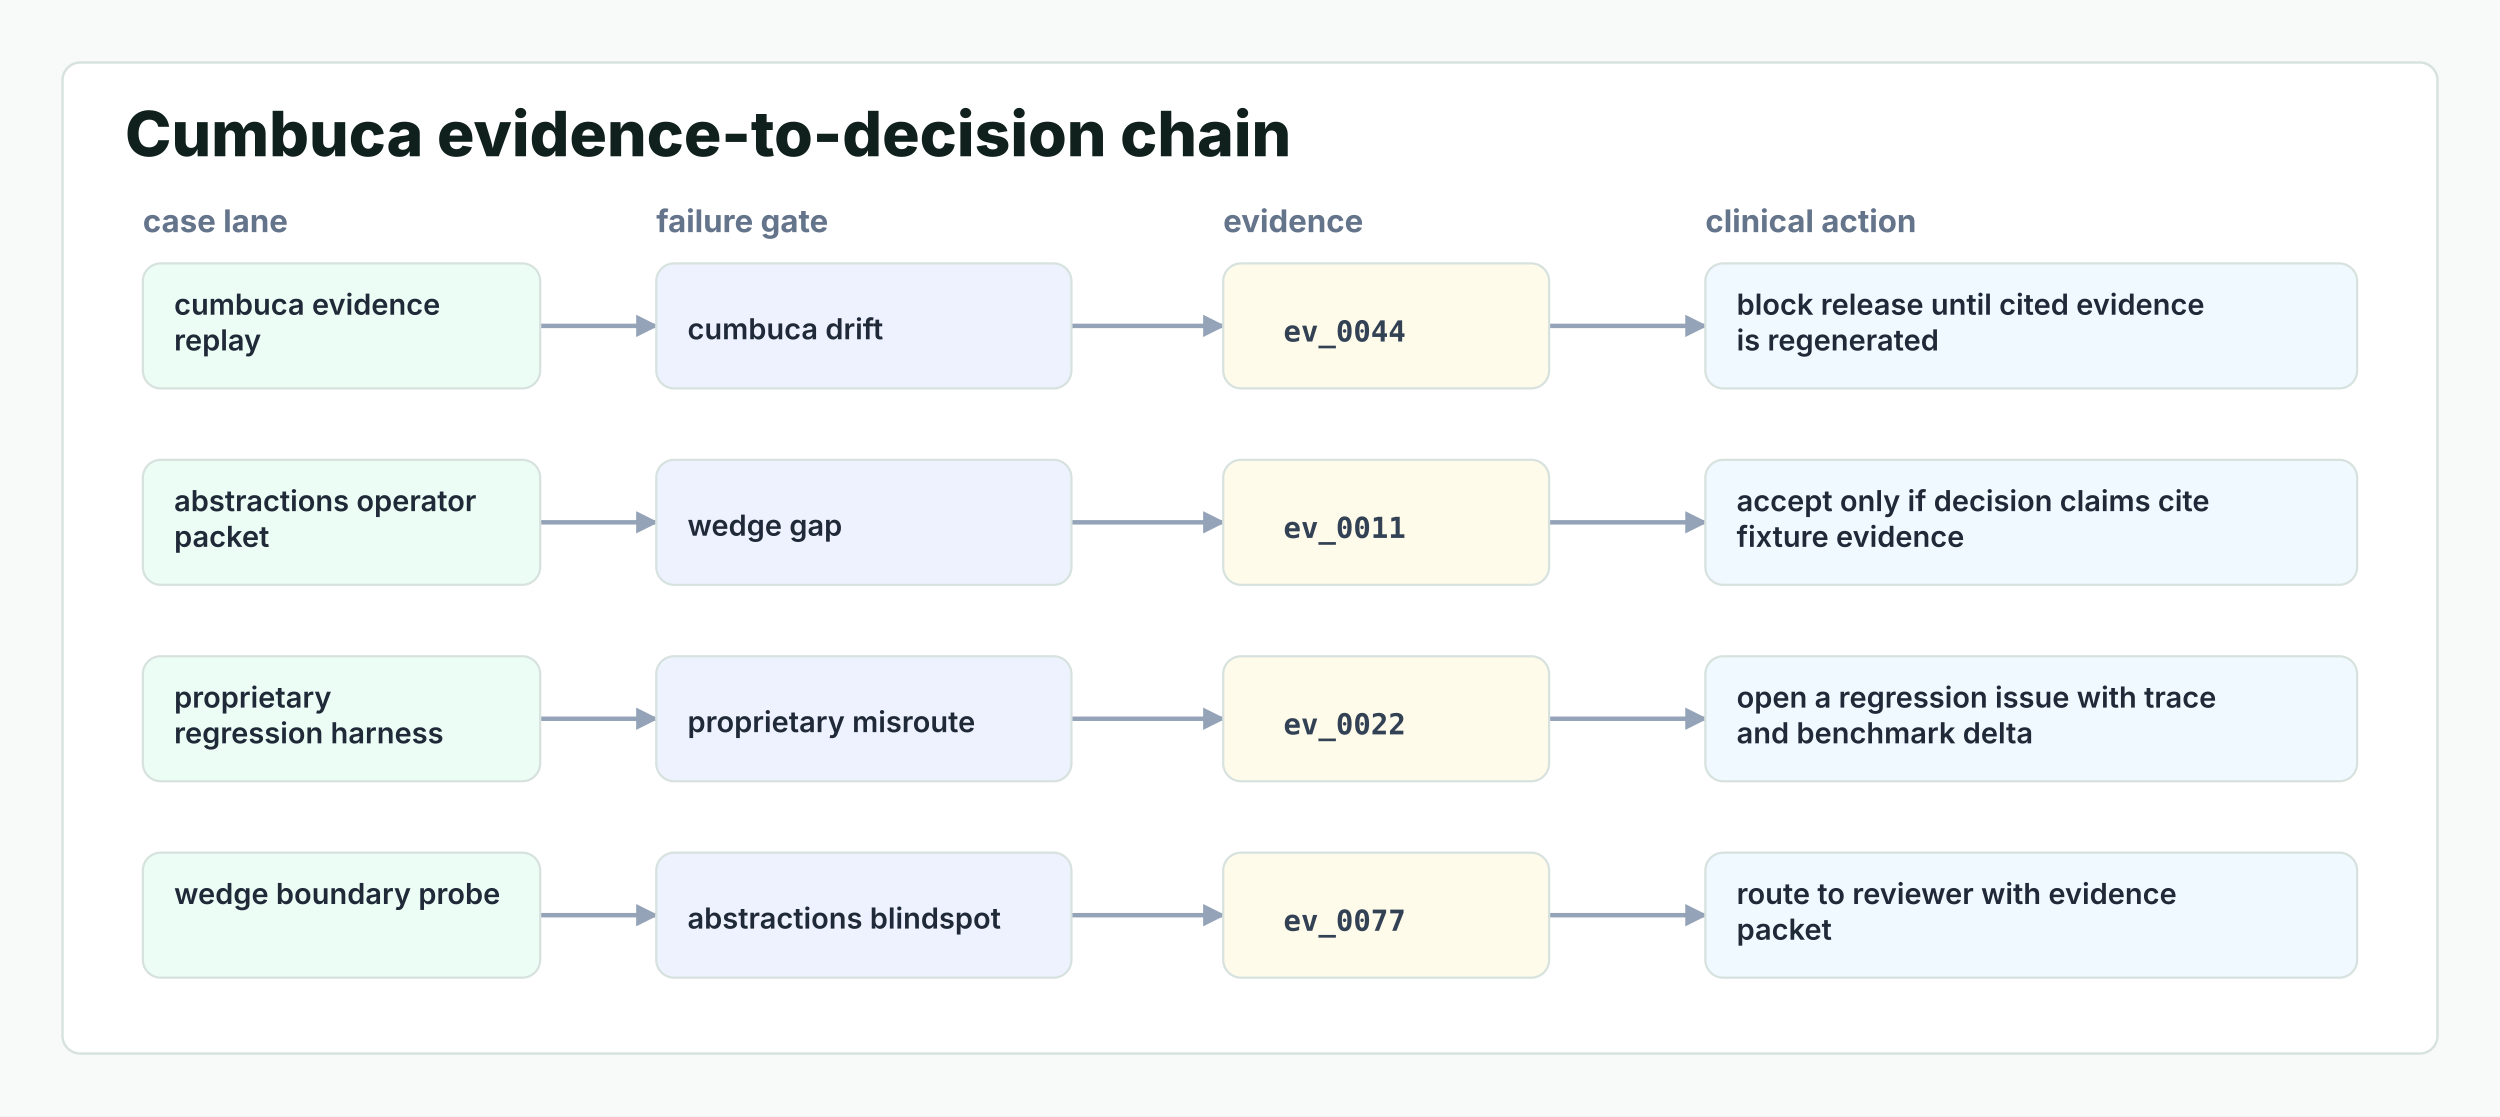
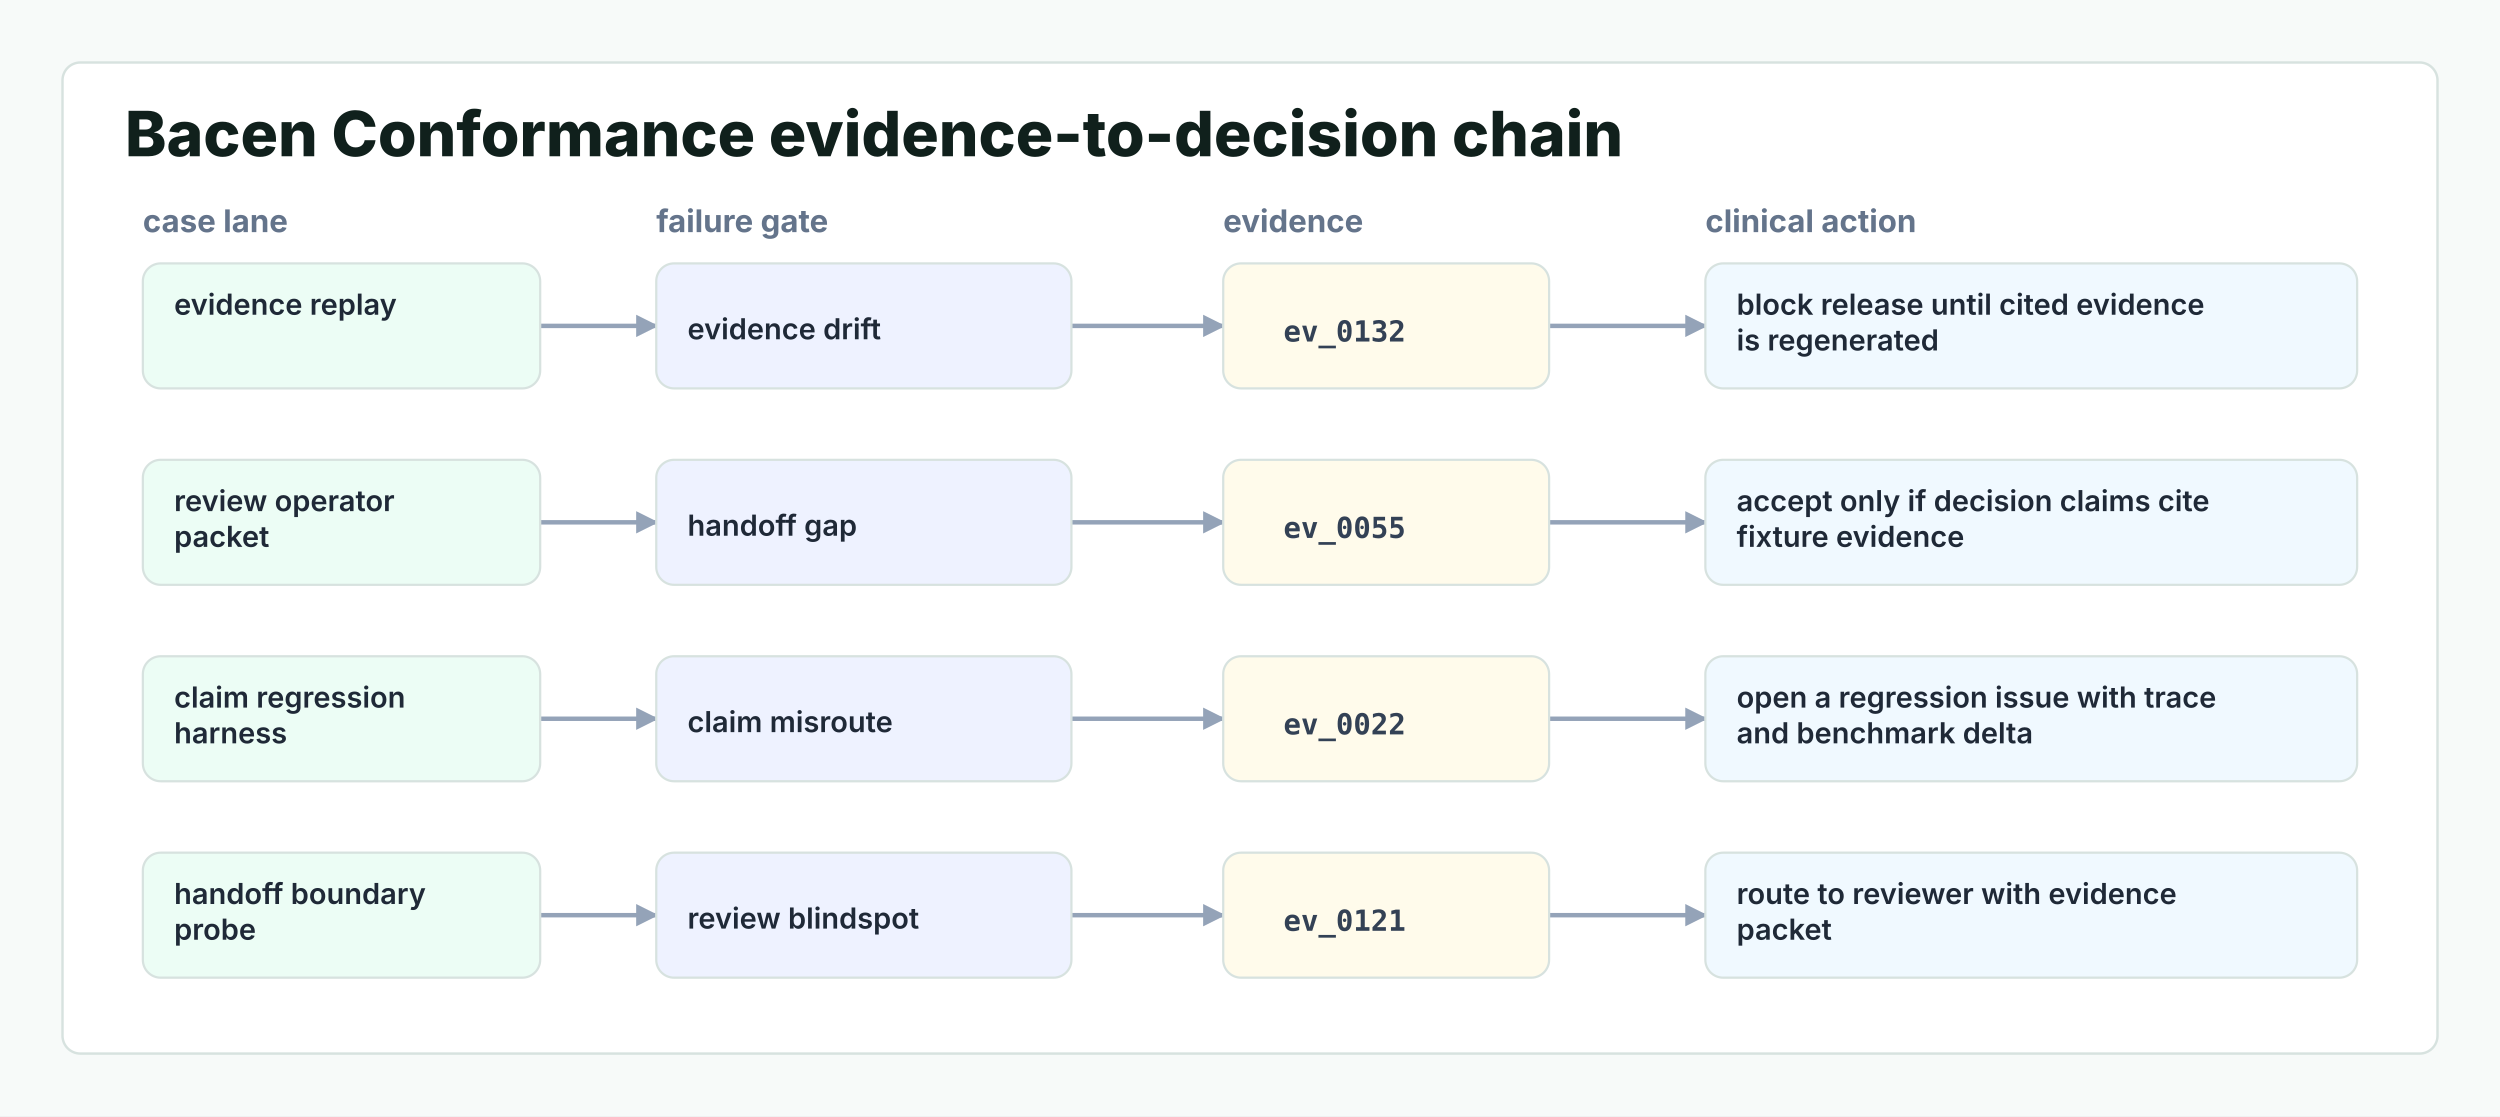
- <svg xmlns="http://www.w3.org/2000/svg" width="1120" height="500" viewBox="0 0 1120 500" role="img" aria-label="Cumbuca evidence map">
+ <svg xmlns="http://www.w3.org/2000/svg" width="1120" height="500" viewBox="0 0 1120 500" role="img" aria-label="Bacen Conformance evidence map">
  <defs>
    <style>
      .bg { fill:#f7faf9; }
      .panel { fill:#ffffff; stroke:#d7e2df; stroke-width:1.1; }
      .title { font:760 28px -apple-system,BlinkMacSystemFont,"Segoe UI",sans-serif; fill:#10201c; }
      .node { font:620 13px -apple-system,BlinkMacSystemFont,"Segoe UI",sans-serif; fill:#1f2937; }
      .head { font:700 14px -apple-system,BlinkMacSystemFont,"Segoe UI",sans-serif; fill:#64748b; }
      .mono { font:720 13px ui-monospace,SFMono-Regular,Menlo,monospace; fill:#334155; }
      .edge { stroke:#94a3b8; stroke-width:2; fill:none; marker-end:url(#arrow); }
      .lane { fill:#ecfdf5; stroke:#d7e2df; }
      .failure { fill:#eef2ff; stroke:#d7e2df; }
      .evidencebox { fill:#fffbeb; stroke:#d7e2df; }
      .actionbox { fill:#f0f9ff; stroke:#d7e2df; }
    </style>
    <marker id="arrow" viewBox="0 0 10 10" refX="9" refY="5" markerWidth="5" markerHeight="5" orient="auto-start-reverse">
      <path d="M 0 0 L 10 5 L 0 10 z" fill="#94a3b8" />
    </marker>
  </defs>
  <rect class="bg" width="1120" height="500" />
  <rect class="panel" x="28" y="28" width="1064" height="444" rx="8" />
-   <text x="56" y="70" class="title">Cumbuca evidence-to-decision chain</text>
+   <text x="56" y="70" class="title">Bacen Conformance evidence-to-decision chain</text>
  <text x="64" y="104" class="head">case lane</text>
  <text x="294" y="104" class="head">failure gate</text>
  <text x="548" y="104" class="head">evidence</text>
  <text x="764" y="104" class="head">clinical action</text>
  <path d="M242 146 L294 146" class="edge" />
  <path d="M480 146 L548 146" class="edge" />
  <path d="M694 146 L764 146" class="edge" />
  <path d="M242 234 L294 234" class="edge" />
  <path d="M480 234 L548 234" class="edge" />
  <path d="M694 234 L764 234" class="edge" />
  <path d="M242 322 L294 322" class="edge" />
  <path d="M480 322 L548 322" class="edge" />
  <path d="M694 322 L764 322" class="edge" />
  <path d="M242 410 L294 410" class="edge" />
  <path d="M480 410 L548 410" class="edge" />
  <path d="M694 410 L764 410" class="edge" />
  <rect class="lane" x="64" y="118" width="178" height="56" rx="8" />
  <text class="node" x="78" y="141">
-     <tspan x="78" dy="0">cumbuca evidence</tspan>
-     <tspan x="78" dy="16">replay</tspan>
+     <tspan x="78" dy="0">evidence replay</tspan>
  </text>
  <rect class="failure" x="294" y="118" width="186" height="56" rx="8" />
-   <text x="308" y="152" class="node">cumbuca drift</text>
+   <text x="308" y="152" class="node">evidence drift</text>
  <rect class="evidencebox" x="548" y="118" width="146" height="56" rx="8" />
-   <text x="575" y="153" class="mono">ev_0044</text>
+   <text x="575" y="153" class="mono">ev_0132</text>
  <rect class="actionbox" x="764" y="118" width="292" height="56" rx="8" />
  <text class="node" x="778" y="141">
    <tspan x="778" dy="0">block release until cited evidence</tspan>
    <tspan x="778" dy="16">is regenerated</tspan>
  </text>
  <rect class="lane" x="64" y="206" width="178" height="56" rx="8" />
  <text class="node" x="78" y="229">
-     <tspan x="78" dy="0">abstractions operator</tspan>
+     <tspan x="78" dy="0">review operator</tspan>
    <tspan x="78" dy="16">packet</tspan>
  </text>
  <rect class="failure" x="294" y="206" width="186" height="56" rx="8" />
-   <text x="308" y="240" class="node">wedge gap</text>
+   <text x="308" y="240" class="node">handoff gap</text>
  <rect class="evidencebox" x="548" y="206" width="146" height="56" rx="8" />
-   <text x="575" y="241" class="mono">ev_0011</text>
+   <text x="575" y="241" class="mono">ev_0055</text>
  <rect class="actionbox" x="764" y="206" width="292" height="56" rx="8" />
  <text class="node" x="778" y="229">
    <tspan x="778" dy="0">accept only if decision claims cite</tspan>
    <tspan x="778" dy="16">fixture evidence</tspan>
  </text>
  <rect class="lane" x="64" y="294" width="178" height="56" rx="8" />
  <text class="node" x="78" y="317">
-     <tspan x="78" dy="0">proprietary</tspan>
-     <tspan x="78" dy="16">regression harness</tspan>
+     <tspan x="78" dy="0">claim regression</tspan>
+     <tspan x="78" dy="16">harness</tspan>
  </text>
  <rect class="failure" x="294" y="294" width="186" height="56" rx="8" />
-   <text x="308" y="328" class="node">proprietary misroute</text>
+   <text x="308" y="328" class="node">claim misroute</text>
  <rect class="evidencebox" x="548" y="294" width="146" height="56" rx="8" />
  <text x="575" y="329" class="mono">ev_0022</text>
  <rect class="actionbox" x="764" y="294" width="292" height="56" rx="8" />
  <text class="node" x="778" y="317">
    <tspan x="778" dy="0">open a regression issue with trace</tspan>
    <tspan x="778" dy="16">and benchmark delta</tspan>
  </text>
  <rect class="lane" x="64" y="382" width="178" height="56" rx="8" />
  <text class="node" x="78" y="405">
-     <tspan x="78" dy="0">wedge boundary probe</tspan>
+     <tspan x="78" dy="0">handoff boundary</tspan>
+     <tspan x="78" dy="16">probe</tspan>
  </text>
  <rect class="failure" x="294" y="382" width="186" height="56" rx="8" />
-   <text x="308" y="416" class="node">abstractions blindspot</text>
+   <text x="308" y="416" class="node">review blindspot</text>
  <rect class="evidencebox" x="548" y="382" width="146" height="56" rx="8" />
-   <text x="575" y="417" class="mono">ev_0077</text>
+   <text x="575" y="417" class="mono">ev_0121</text>
  <rect class="actionbox" x="764" y="382" width="292" height="56" rx="8" />
  <text class="node" x="778" y="405">
    <tspan x="778" dy="0">route to reviewer with evidence</tspan>
    <tspan x="778" dy="16">packet</tspan>
  </text>
</svg>
